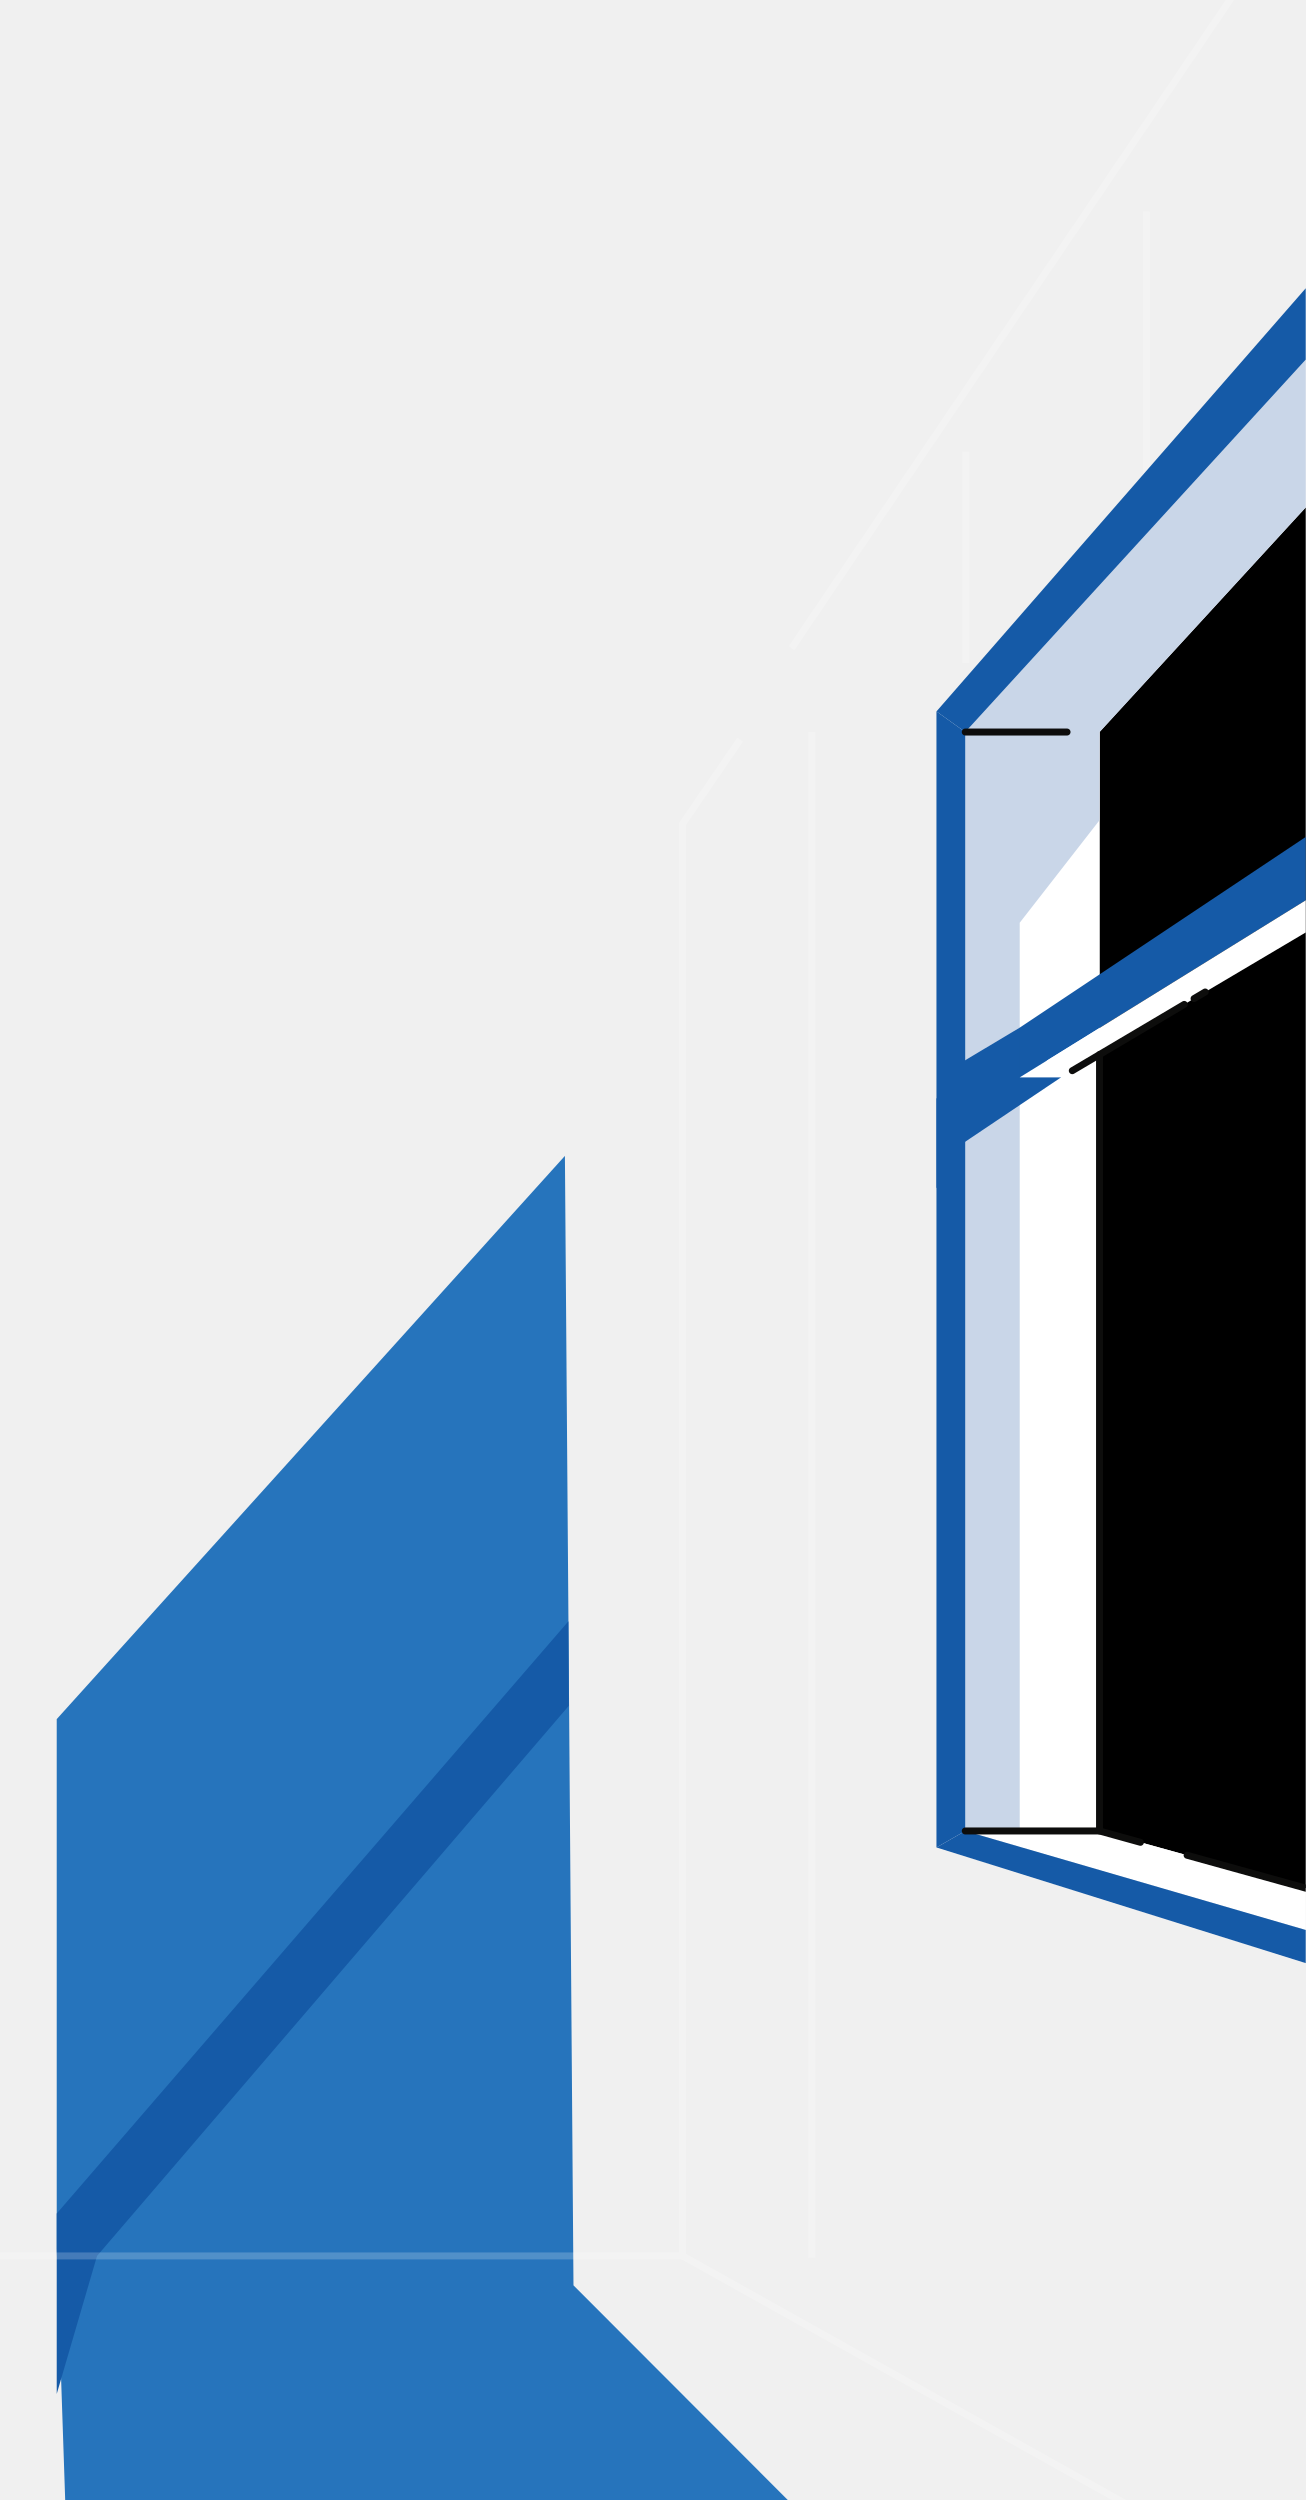
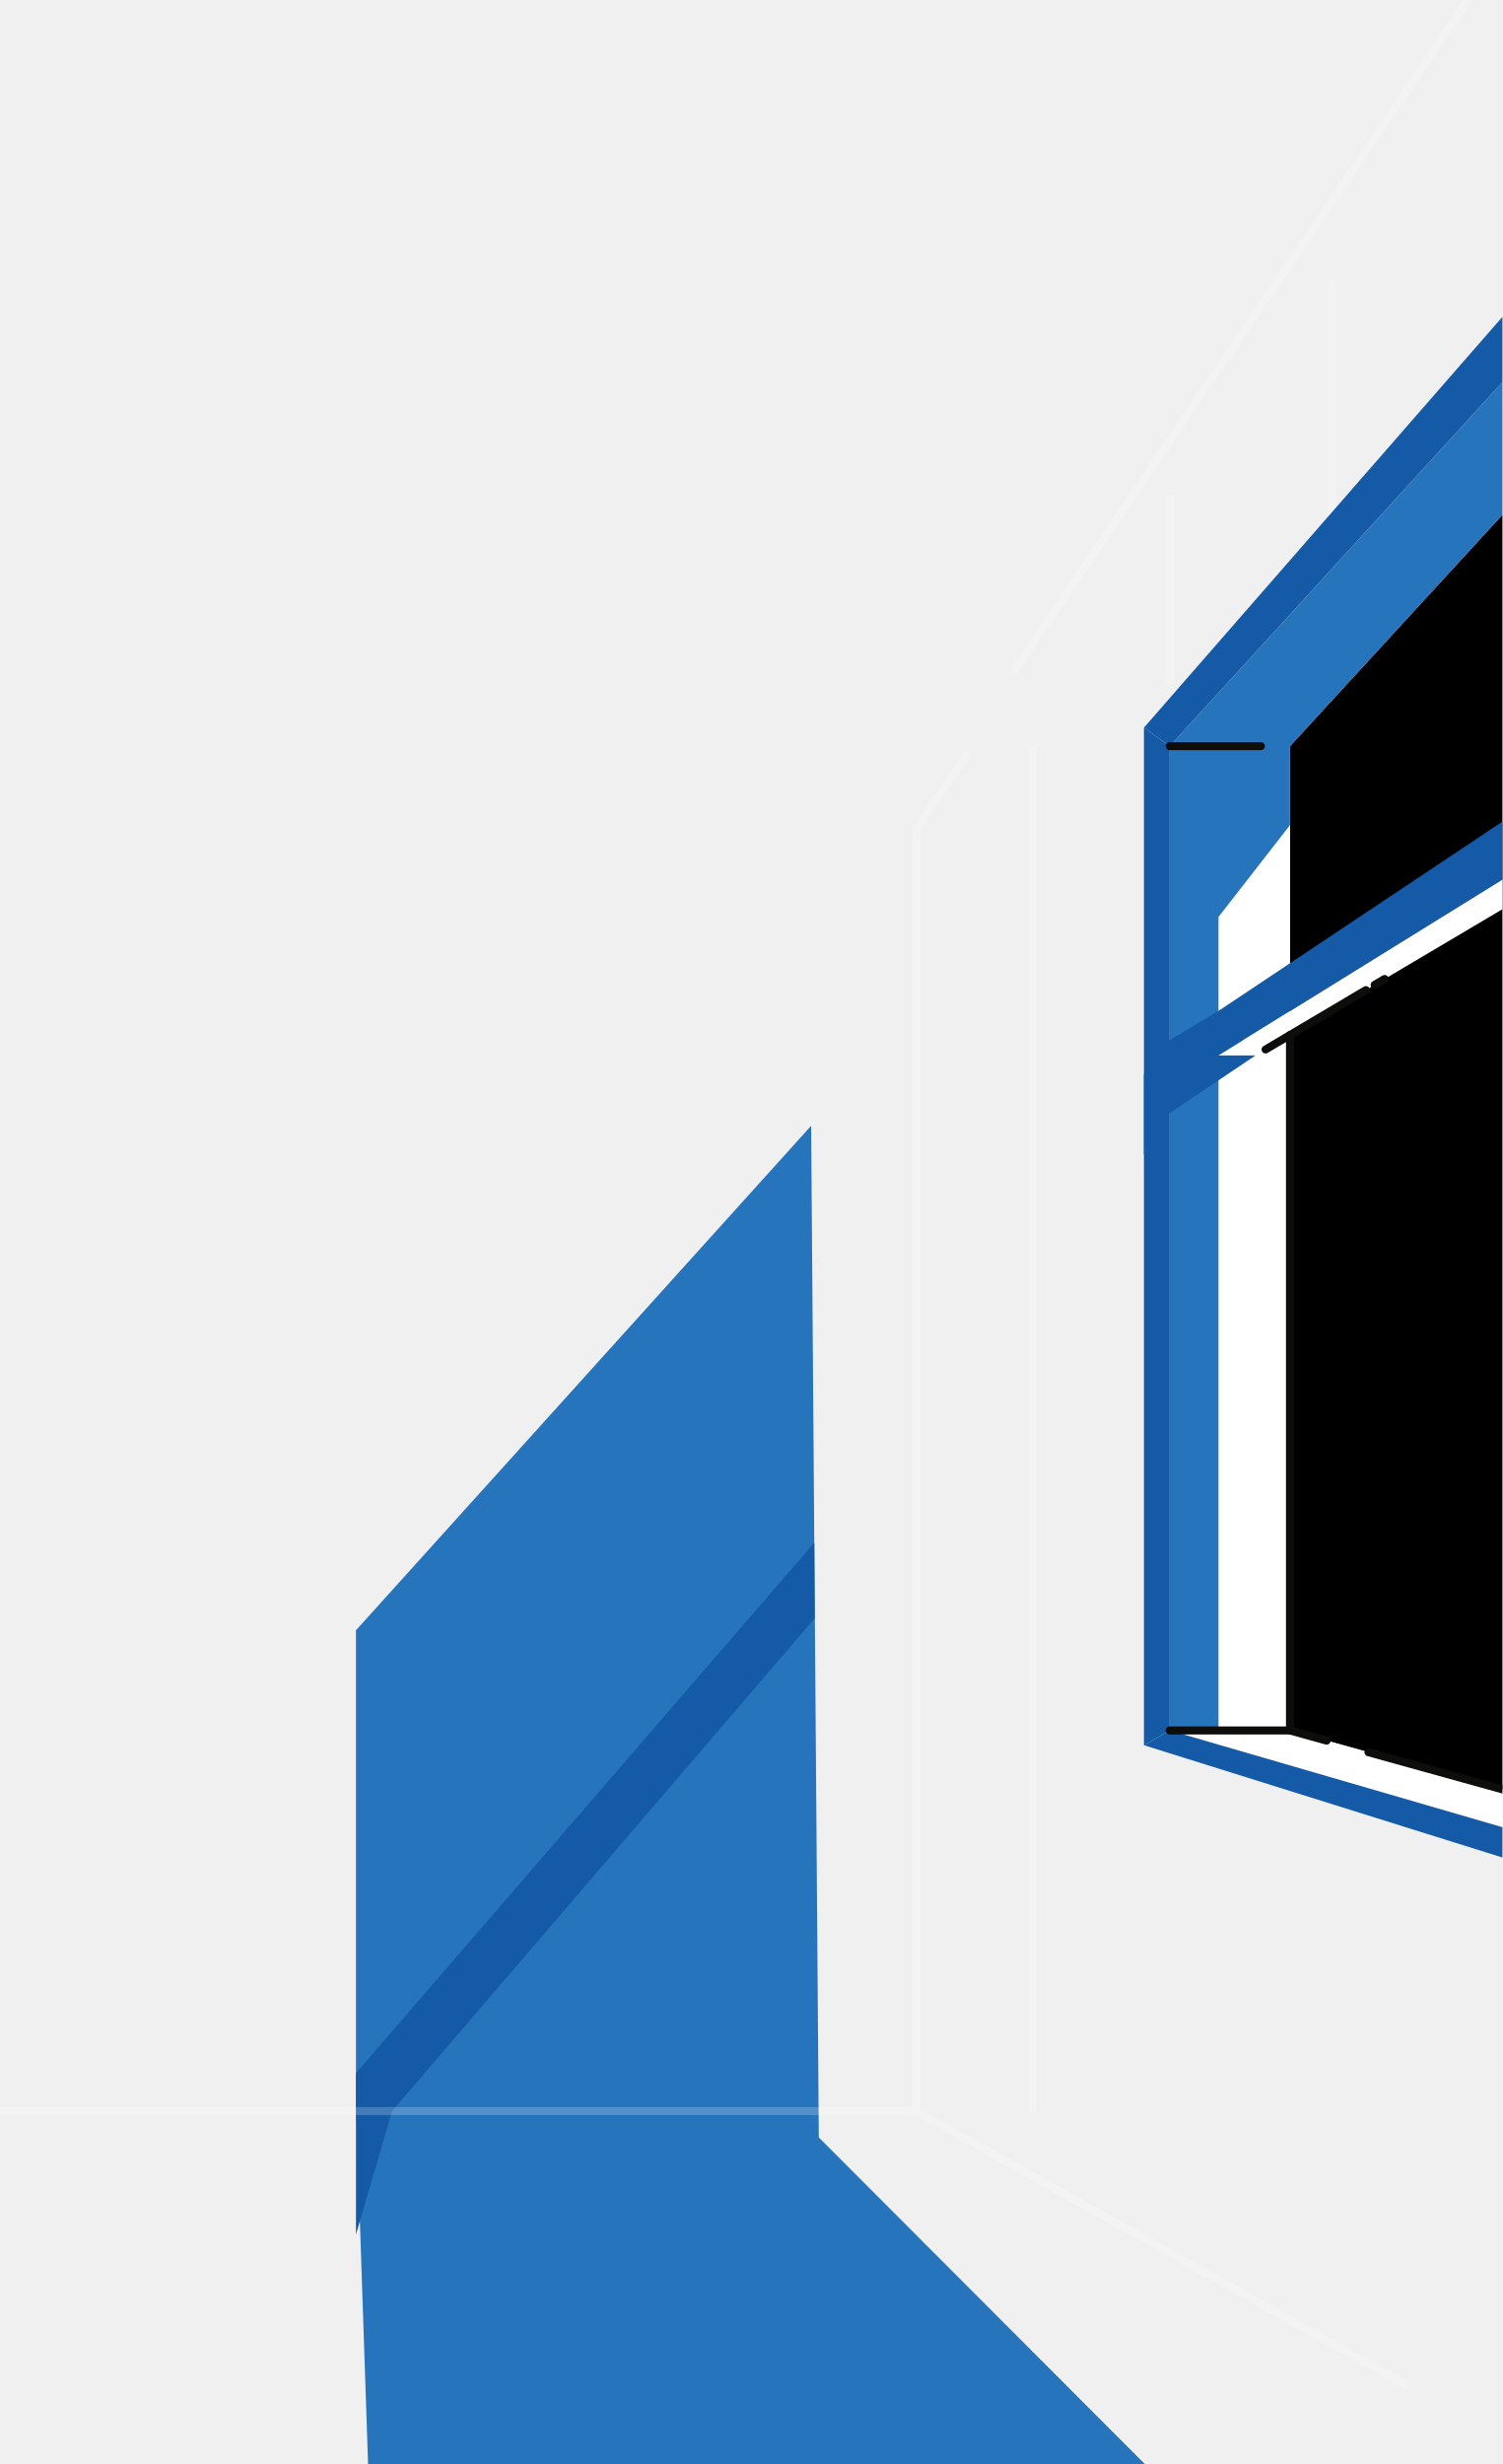
- <svg xmlns="http://www.w3.org/2000/svg" width="375" height="718" viewBox="0 0 375 718">
+ <svg xmlns="http://www.w3.org/2000/svg" width="375" height="615" viewBox="0 0 375 615">
  <defs>
    <clipPath id="clip-path">
-       <rect id="Rectangle_173" data-name="Rectangle 173" width="375" height="718" transform="translate(0 94)" fill="none" />
+       <rect id="Rectangle_129" data-name="Rectangle 129" width="375" height="615" transform="translate(0 197)" fill="none" />
    </clipPath>
  </defs>
-   <g id="Mask_Group_5" data-name="Mask Group 5" transform="translate(0 -94)" clip-path="url(#clip-path)">
-     <g id="window" transform="translate(-3208.252 139.826)">
-       <g id="Group_116" data-name="Group 116" transform="translate(2611.96 -74.826)">
-         <rect id="Rectangle_4" data-name="Rectangle 4" width="1117.996" height="729.037" transform="translate(0 40.58)" opacity="0" />
-         <path id="Path_576" data-name="Path 576" d="M3801.039,473.975l-145.952,161.76V787.895l5.837,173.084h304.908L3803.5,798.358Z" transform="translate(-3042.504 -113.005)" fill="#2674bc" />
-         <path id="Path_577" data-name="Path 577" d="M3802.043,677.193,3655.087,847.279V899.1l11.579-39.636,135.519-158.03Z" transform="translate(-3042.504 -182.557)" fill="#155aa7" />
-         <g id="Group_112" data-name="Group 112" transform="translate(114.498 0)" opacity="0.2">
-           <g id="Group_110" data-name="Group 110" transform="translate(677.827)">
-             <line id="Line_18" data-name="Line 18" x1="145.505" y2="215.168" transform="translate(31.291)" fill="none" stroke="#fff" stroke-miterlimit="10" stroke-width="2" />
-             <path id="Path_578" data-name="Path 578" d="M4029.495,292.217l-16.54,24.193V727.7l157.35,88.023" transform="translate(-4012.955 -50.797)" fill="none" stroke="#fff" stroke-miterlimit="10" stroke-width="2" />
-             <line id="Line_19" data-name="Line 19" y2="438.157" transform="translate(37.103 239.262)" fill="none" stroke="#fff" stroke-miterlimit="10" stroke-width="2" />
-             <line id="Line_20" data-name="Line 20" y2="60.741" transform="translate(81.357 158.716)" fill="none" stroke="#fff" stroke-miterlimit="10" stroke-width="2" />
-             <line id="Line_21" data-name="Line 21" y2="76.87" transform="translate(133.212 89.739)" fill="none" stroke="#fff" stroke-miterlimit="10" stroke-width="2" />
-             <line id="Line_22" data-name="Line 22" y2="99.906" transform="translate(194.155)" fill="none" stroke="#fff" stroke-miterlimit="10" stroke-width="2" />
+   <g id="Mask_Group_2" data-name="Mask Group 2" transform="translate(0 -197)" clip-path="url(#clip-path)">
+     <g id="window" transform="translate(-388 197)">
+       <g id="Group_116" data-name="Group 116" transform="translate(0 0)">
+         <rect id="Rectangle_4" data-name="Rectangle 4" width="870.275" height="567.5" transform="translate(0 31.588)" opacity="0" />
+         <path id="Path_576" data-name="Path 576" d="M3768.7,473.975,3655.087,599.893V718.338l4.544,134.733h237.348L3770.613,726.483Z" transform="translate(-3178.238 -192.987)" fill="#2674bc" />
+         <path id="Path_577" data-name="Path 577" d="M3769.481,677.193l-114.394,132.4v40.337l9.013-30.854L3769.591,696.06Z" transform="translate(-3178.238 -292.156)" fill="#155aa7" />
+         <g id="Group_112" data-name="Group 112" transform="translate(89.128 0)" opacity="0.2">
+           <g id="Group_110" data-name="Group 110" transform="translate(527.637)">
+             <line id="Line_18" data-name="Line 18" x1="113.264" y2="167.492" transform="translate(24.358)" fill="none" stroke="#fff" stroke-miterlimit="10" stroke-width="2" />
+             <path id="Path_578" data-name="Path 578" d="M4025.83,292.217l-12.875,18.833V631.208l122.485,68.52" transform="translate(-4012.955 -104.29)" fill="none" stroke="#fff" stroke-miterlimit="10" stroke-width="2" />
+             <line id="Line_19" data-name="Line 19" y2="341.072" transform="translate(28.882 186.247)" fill="none" stroke="#fff" stroke-miterlimit="10" stroke-width="2" />
+             <line id="Line_20" data-name="Line 20" y2="47.282" transform="translate(63.331 123.549)" fill="none" stroke="#fff" stroke-miterlimit="10" stroke-width="2" />
+             <line id="Line_21" data-name="Line 21" y2="59.838" transform="translate(103.695 69.855)" fill="none" stroke="#fff" stroke-miterlimit="10" stroke-width="2" />
+             <line id="Line_22" data-name="Line 22" y2="77.769" transform="translate(151.135)" fill="none" stroke="#fff" stroke-miterlimit="10" stroke-width="2" />
          </g>
          <g id="Group_111" data-name="Group 111">
-             <line id="Line_23" data-name="Line 23" x2="145.505" y2="215.168" transform="translate(17.359)" fill="none" stroke="#fff" stroke-miterlimit="10" stroke-width="2" />
-             <path id="Path_579" data-name="Path 579" d="M3031.508,292.217l16.54,24.193V727.7L2890.7,815.724" transform="translate(-2853.893 -50.797)" fill="none" stroke="#fff" stroke-miterlimit="10" stroke-width="2" />
-             <line id="Line_24" data-name="Line 24" y2="438.157" transform="translate(157.053 239.262)" fill="none" stroke="#fff" stroke-miterlimit="10" stroke-width="2" />
-             <line id="Line_25" data-name="Line 25" y2="344.457" transform="translate(112.798 158.716)" fill="none" stroke="#fff" stroke-miterlimit="10" stroke-width="2" />
-             <line id="Line_26" data-name="Line 26" y2="595.038" transform="translate(60.943 126.078)" fill="none" stroke="#fff" stroke-miterlimit="10" stroke-width="2" />
-             <line id="Line_27" data-name="Line 27" y2="362.045" fill="none" stroke="#fff" stroke-miterlimit="10" stroke-width="2" />
-             <line id="Line_28" data-name="Line 28" x2="62.01" transform="translate(194.155 265.614)" fill="none" stroke="#fff" stroke-miterlimit="10" stroke-width="2" />
+             <line id="Line_23" data-name="Line 23" x2="113.264" y2="167.492" transform="translate(13.513)" fill="none" stroke="#fff" stroke-miterlimit="10" stroke-width="2" />
+             <path id="Path_579" data-name="Path 579" d="M3000.308,292.217l12.875,18.833V631.208L2890.7,699.728" transform="translate(-2862.048 -104.29)" fill="none" stroke="#fff" stroke-miterlimit="10" stroke-width="2" />
+             <line id="Line_24" data-name="Line 24" y2="341.072" transform="translate(122.254 186.247)" fill="none" stroke="#fff" stroke-miterlimit="10" stroke-width="2" />
+             <line id="Line_25" data-name="Line 25" y2="268.134" transform="translate(87.804 123.549)" fill="none" stroke="#fff" stroke-miterlimit="10" stroke-width="2" />
+             <line id="Line_26" data-name="Line 26" y2="463.192" transform="translate(47.44 98.143)" fill="none" stroke="#fff" stroke-miterlimit="10" stroke-width="2" />
+             <line id="Line_27" data-name="Line 27" y2="281.825" fill="none" stroke="#fff" stroke-miterlimit="10" stroke-width="2" />
+             <line id="Line_28" data-name="Line 28" x2="48.27" transform="translate(151.135 206.76)" fill="none" stroke="#fff" stroke-miterlimit="10" stroke-width="2" />
          </g>
-           <line id="Line_29" data-name="Line 29" x1="296.496" transform="translate(381.331 676.903)" fill="none" stroke="#fff" stroke-miterlimit="10" stroke-width="2" />
+           <line id="Line_29" data-name="Line 29" x1="230.8" transform="translate(296.837 526.918)" fill="none" stroke="#fff" stroke-miterlimit="10" stroke-width="2" />
        </g>
-         <g id="Group_115" data-name="Group 115" transform="translate(865.241 60.026)">
+         <g id="Group_115" data-name="Group 115" transform="translate(673.525 46.726)">
          <g id="Group_114" data-name="Group 114" transform="translate(0 0)">
-             <path id="Path_580" data-name="Path 580" d="M4208.76,238.537l88.864-96.8V578.8l-88.864-24.652Z" transform="translate(-4161.924 -59.322)" />
+             <path id="Path_580" data-name="Path 580" d="M4208.76,217.089l69.174-75.348V481.961l-69.174-19.19Z" transform="translate(-4172.302 -77.584)" />
            <g id="Group_113" data-name="Group 113">
-               <rect id="Rectangle_5" data-name="Rectangle 5" width="38.564" height="315.614" transform="translate(8.272 179.215)" fill="#fff" />
-               <path id="Path_581" data-name="Path 581" d="M4179.809,314.232l-22.921,29.441V604.518h-15.643V288.9h38.564Z" transform="translate(-4132.974 -109.689)" fill="#c9d6e8" />
-               <path id="Path_582" data-name="Path 582" d="M4162.534,432.266l-27.5,18.478-8.271,13.387V438.386l8.271-11.054,15.643-9.35Z" transform="translate(-4126.764 -153.867)" fill="#155aa7" />
-               <path id="Path_583" data-name="Path 583" d="M4179.809,216.374l88.864-96.8V76.988L4141.245,216.374Z" transform="translate(-4132.974 -37.159)" fill="#c9d6e8" />
-               <path id="Path_584" data-name="Path 584" d="M4135.035,195.649l-8.271-5.921L4277.991,16.434l-15.527,39.829Z" transform="translate(-4126.764 -16.434)" fill="#155aa7" />
-               <path id="Path_585" data-name="Path 585" d="M4179.809,768.749l88.864,24.652v12.4l-127.428-37.051Z" transform="translate(-4132.974 -273.919)" fill="#fff" />
-               <path id="Path_586" data-name="Path 586" d="M4364.337,56.263V548.314l15.528,15.051V16.434Z" transform="translate(-4228.638 -16.434)" fill="#155aa7" />
-               <path id="Path_587" data-name="Path 587" d="M4126.764,279.9V606.171l8.271-4.733V285.823Z" transform="translate(-4126.764 -106.608)" fill="#155aa7" />
-               <path id="Path_588" data-name="Path 588" d="M4126.764,773.482l151.227,47.368L4262.464,805.8l-127.429-37.051Z" transform="translate(-4126.764 -273.919)" fill="#155aa7" />
-               <rect id="Rectangle_6" data-name="Rectangle 6" width="6.716" height="546.931" transform="translate(151.228)" fill="#155aa7" />
-               <path id="Path_589" data-name="Path 589" d="M4168.631,379.192l111.785-74.545v19.607l-111.785,69.222Z" transform="translate(-4144.716 -115.077)" fill="#155aa7" />
-               <path id="Path_590" data-name="Path 590" d="M4168.631,403.678h11.855l99.93-59.182v-10.04Z" transform="translate(-4144.716 -125.28)" fill="#fff" />
+               <rect id="Rectangle_5" data-name="Rectangle 5" width="30.019" height="245.682" transform="translate(6.439 139.505)" fill="#fff" />
+               <path id="Path_581" data-name="Path 581" d="M4171.264,308.62l-17.843,22.918V534.586h-12.176V288.9h30.019Z" transform="translate(-4134.806 -149.399)" fill="#2674bc" />
+               <path id="Path_582" data-name="Path 582" d="M4154.608,429.1,4133.2,443.484l-6.438,10.42V433.865l6.438-8.6,12.177-7.279Z" transform="translate(-4126.764 -212.388)" fill="#155aa7" />
+               <path id="Path_583" data-name="Path 583" d="M4171.264,185.49l69.174-75.348V76.988l-99.193,108.5Z" transform="translate(-4134.806 -45.984)" fill="#2674bc" />
+               <path id="Path_584" data-name="Path 584" d="M4133.2,155.94l-6.438-4.609,117.719-134.9-12.087,31Z" transform="translate(-4126.764 -16.434)" fill="#155aa7" />
+               <path id="Path_585" data-name="Path 585" d="M4171.264,768.749l69.174,19.19v9.651l-99.193-28.841Z" transform="translate(-4134.806 -383.561)" fill="#fff" />
+               <path id="Path_586" data-name="Path 586" d="M4364.337,47.438V430.463l12.087,11.716V16.434Z" transform="translate(-4258.706 -16.434)" fill="#155aa7" />
+               <path id="Path_587" data-name="Path 587" d="M4126.764,279.9V533.878l6.438-3.685V284.511Z" transform="translate(-4126.764 -145.006)" fill="#155aa7" />
+               <path id="Path_588" data-name="Path 588" d="M4126.764,772.433l117.719,36.872L4232.4,797.59,4133.2,768.749Z" transform="translate(-4126.764 -383.561)" fill="#155aa7" />
+               <rect id="Rectangle_6" data-name="Rectangle 6" width="5.228" height="425.744" transform="translate(117.719)" fill="#155aa7" />
+               <path id="Path_589" data-name="Path 589" d="M4168.631,362.675l87.016-58.028V319.91l-87.016,53.884Z" transform="translate(-4150.015 -157.081)" fill="#155aa7" />
+               <path id="Path_590" data-name="Path 590" d="M4168.631,388.341h9.228l77.788-46.068v-7.815Z" transform="translate(-4150.015 -171.628)" fill="#fff" />
            </g>
          </g>
-           <line id="Line_30" data-name="Line 30" y1="19.039" x2="32.153" transform="translate(39.011 257.44)" fill="none" stroke="#0d0d0c" stroke-linecap="round" stroke-linejoin="round" stroke-width="2" />
-           <line id="Line_31" data-name="Line 31" x2="29.237" transform="translate(8.272 179.215)" fill="none" stroke="#0d0d0c" stroke-linecap="round" stroke-linejoin="round" stroke-width="2" />
-           <path id="Path_591" data-name="Path 591" d="M4141.245,768.749h38.564l11.743,3.258" transform="translate(-4132.974 -273.919)" fill="none" stroke="#0d0d0c" stroke-linecap="round" stroke-linejoin="round" stroke-width="2" />
-           <line id="Line_32" data-name="Line 32" y1="222.984" transform="translate(46.835 271.845)" fill="none" stroke="#0d0d0c" stroke-linecap="round" stroke-linejoin="round" stroke-width="2" />
-           <line id="Line_33" data-name="Line 33" x1="63.714" y1="17.675" transform="translate(71.986 501.806)" fill="none" stroke="#0d0d0c" stroke-linecap="round" stroke-linejoin="round" stroke-width="2" />
-           <line id="Line_34" data-name="Line 34" y1="1.895" x2="3.199" transform="translate(73.983 253.873)" fill="none" stroke="#0d0d0c" stroke-linecap="round" stroke-linejoin="round" stroke-width="2" />
+           <line id="Line_30" data-name="Line 30" y1="14.82" x2="25.029" transform="translate(30.367 200.398)" fill="none" stroke="#0d0d0c" stroke-linecap="round" stroke-linejoin="round" stroke-width="2" />
+           <line id="Line_31" data-name="Line 31" x2="22.759" transform="translate(6.439 139.505)" fill="none" stroke="#0d0d0c" stroke-linecap="round" stroke-linejoin="round" stroke-width="2" />
+           <path id="Path_591" data-name="Path 591" d="M4141.245,768.749h30.019l9.141,2.536" transform="translate(-4134.806 -383.561)" fill="none" stroke="#0d0d0c" stroke-linecap="round" stroke-linejoin="round" stroke-width="2" />
+           <line id="Line_32" data-name="Line 32" y1="173.577" transform="translate(36.458 211.611)" fill="none" stroke="#0d0d0c" stroke-linecap="round" stroke-linejoin="round" stroke-width="2" />
+           <line id="Line_33" data-name="Line 33" x1="49.597" y1="13.759" transform="translate(56.036 390.618)" fill="none" stroke="#0d0d0c" stroke-linecap="round" stroke-linejoin="round" stroke-width="2" />
+           <line id="Line_34" data-name="Line 34" y1="1.475" x2="2.49" transform="translate(57.59 197.621)" fill="none" stroke="#0d0d0c" stroke-linecap="round" stroke-linejoin="round" stroke-width="2" />
        </g>
      </g>
    </g>
  </g>
</svg>
